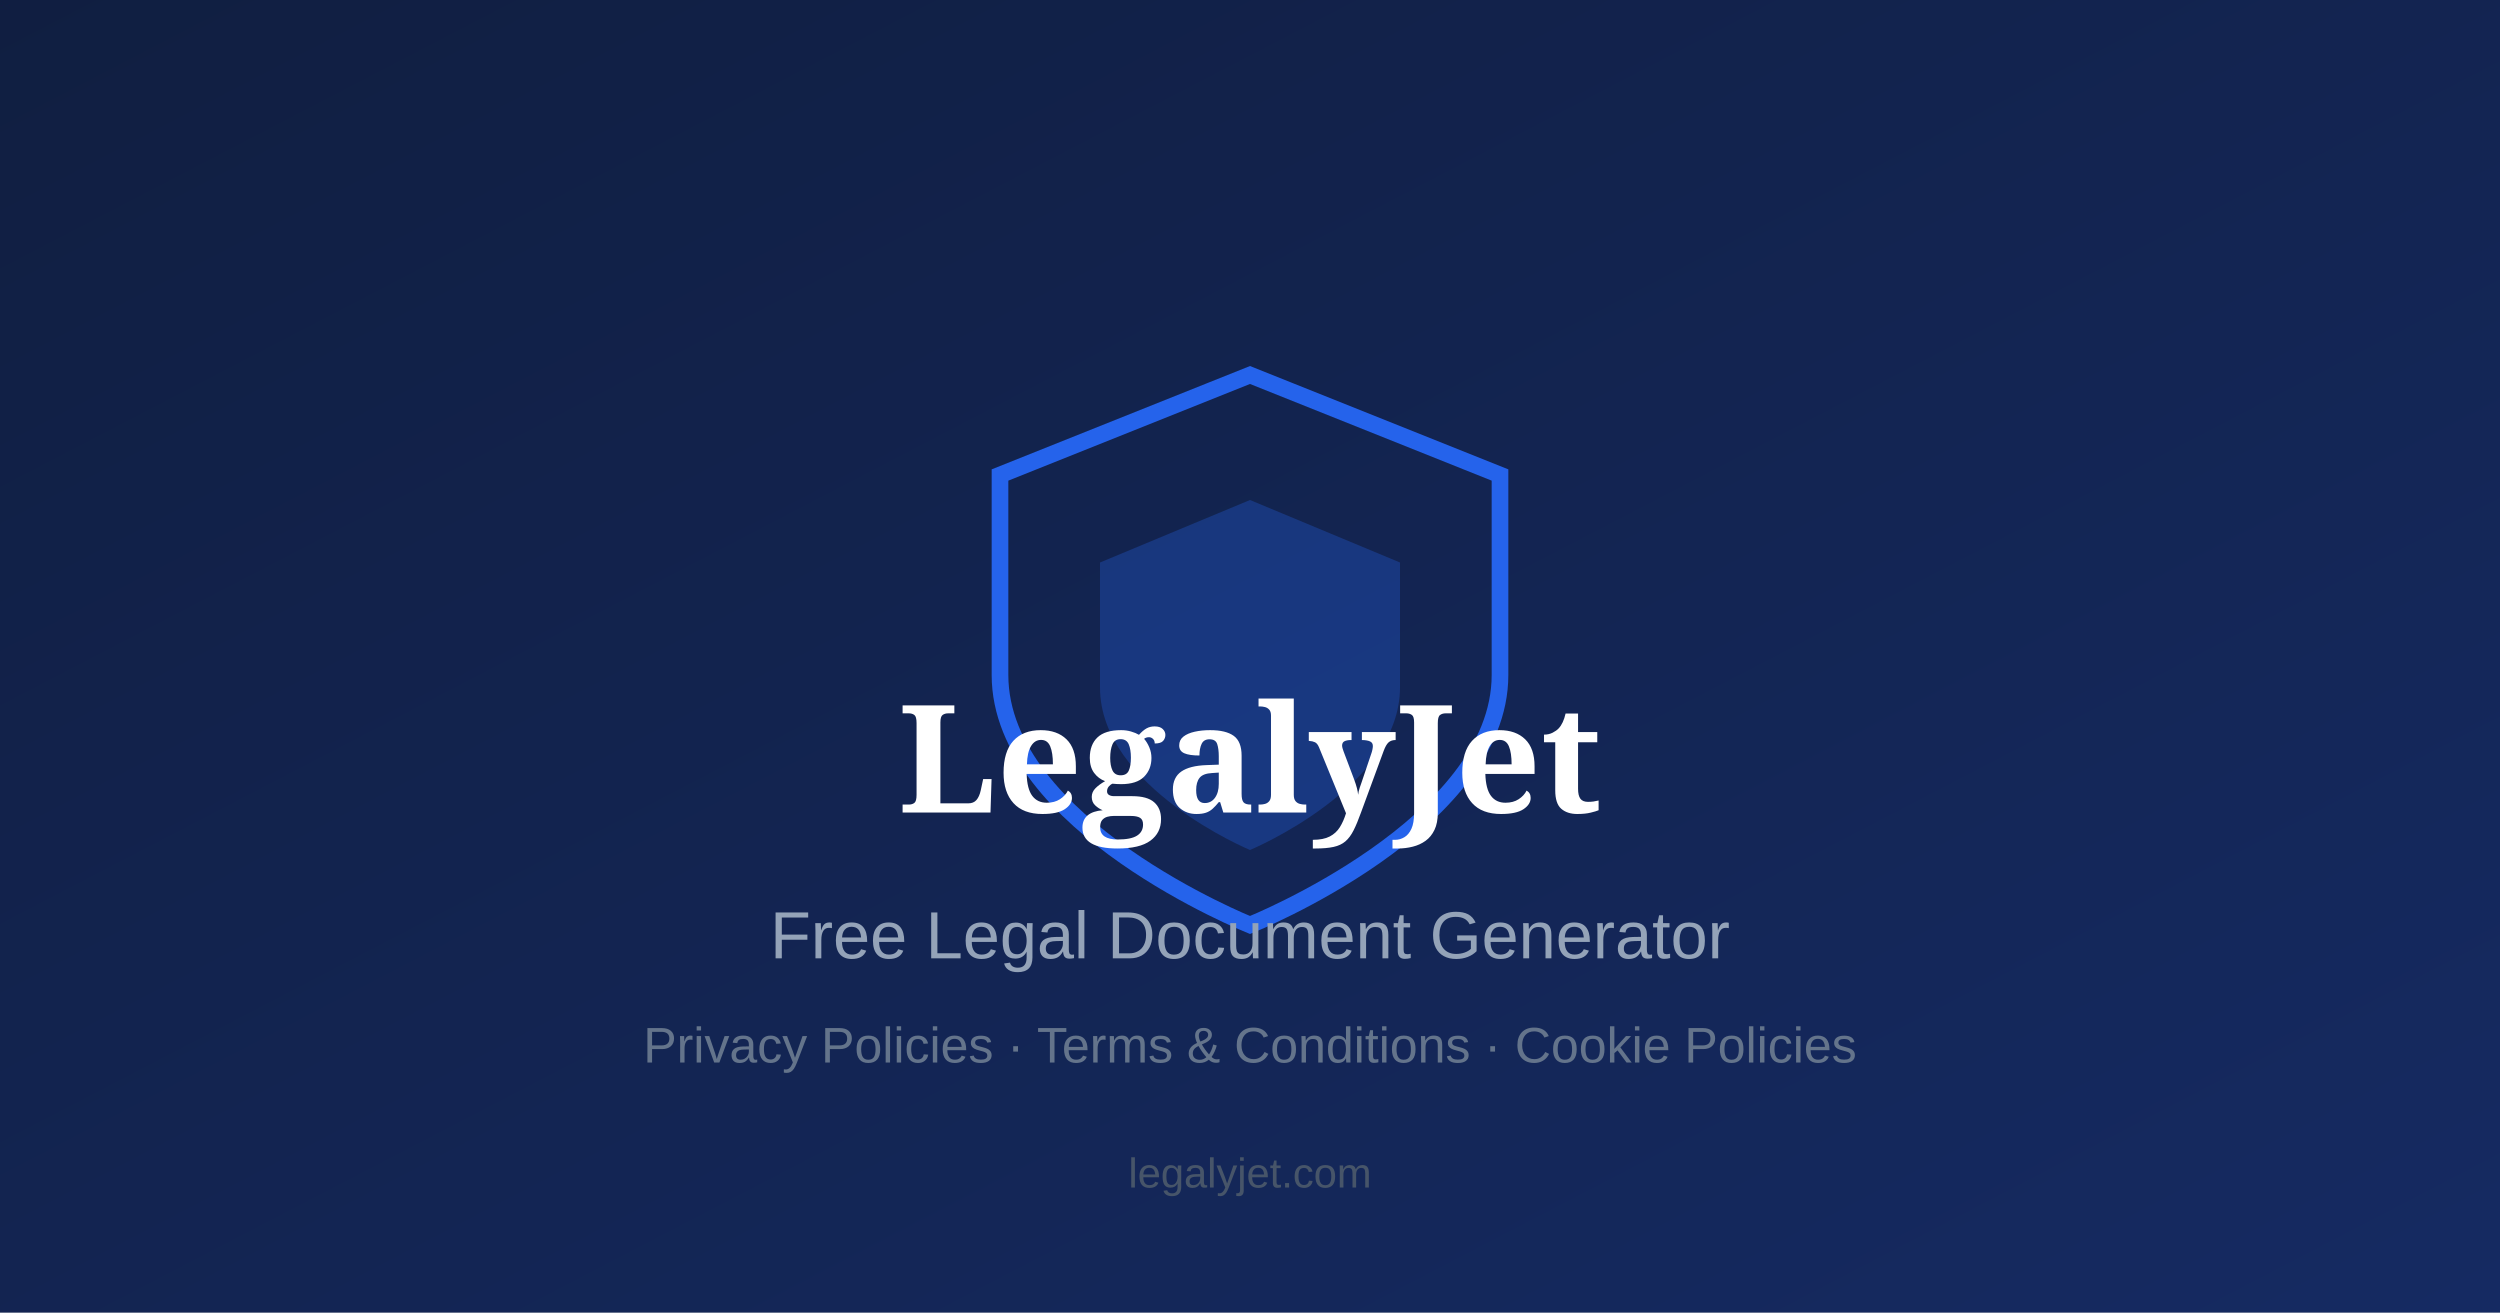
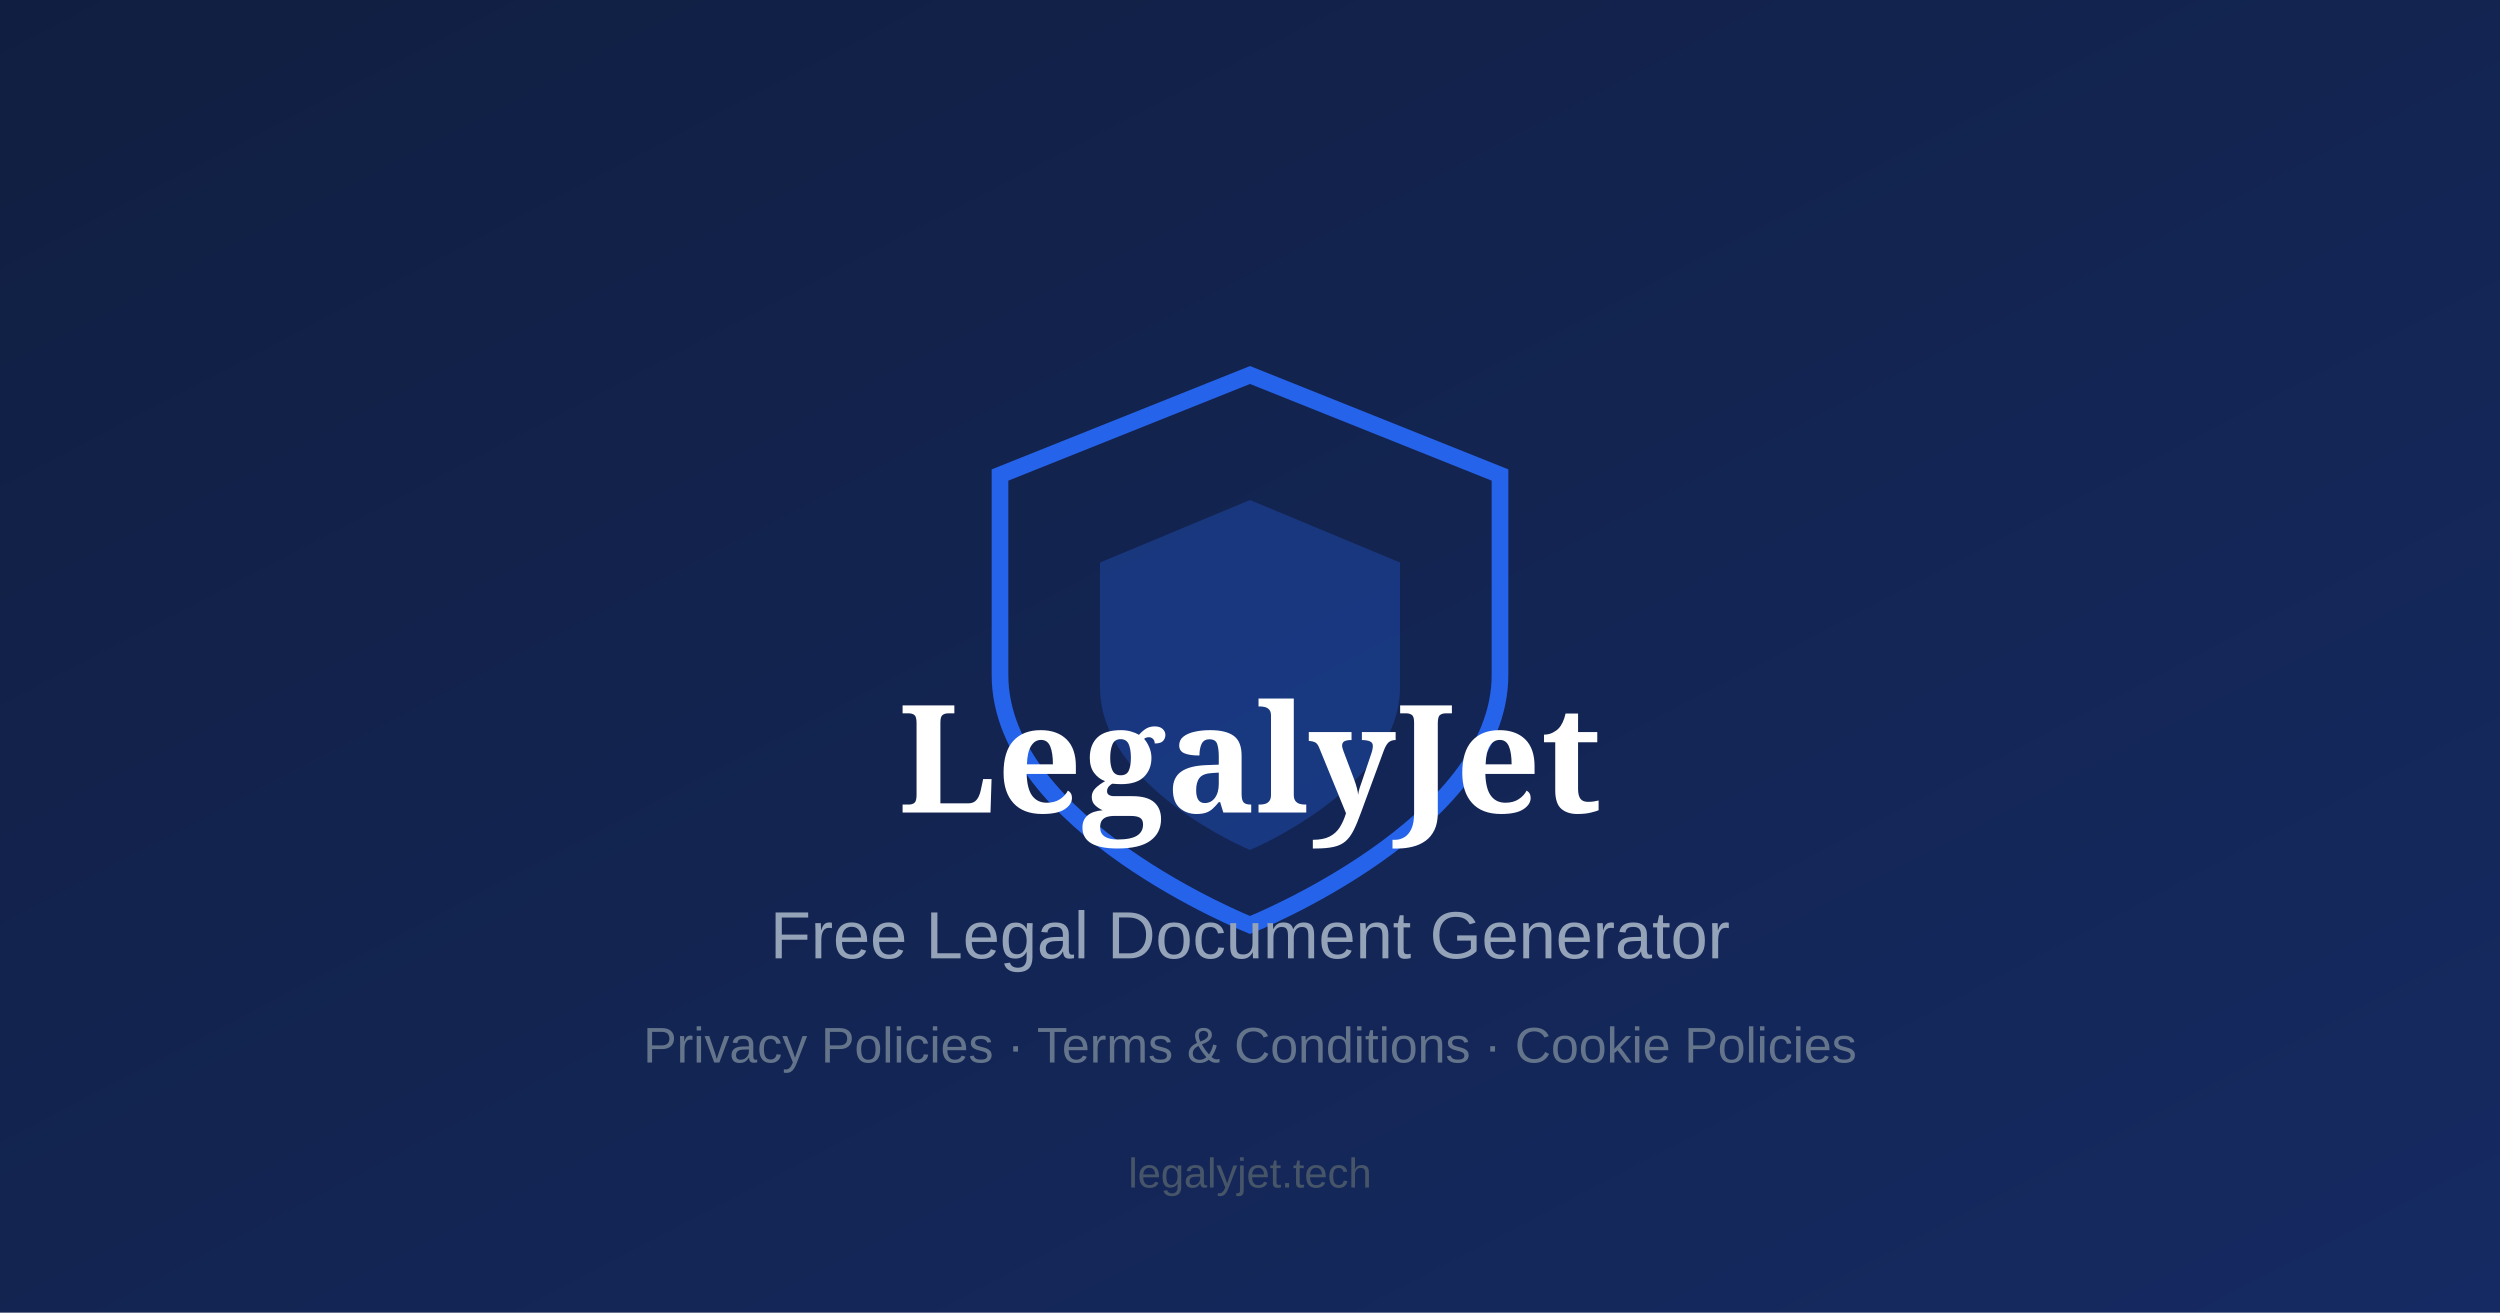
<svg xmlns="http://www.w3.org/2000/svg" width="1200" height="630" viewBox="0 0 1200 630">
  <rect width="1200" height="630" fill="#0c1a3a" />
  <rect width="1200" height="630" fill="url(#grad)" opacity="0.5" />
  <defs>
    <linearGradient id="grad" x1="0%" y1="0%" x2="100%" y2="100%">
      <stop offset="0%" style="stop-color:#142247;stop-opacity:1" />
      <stop offset="100%" style="stop-color:#1e3a8a;stop-opacity:1" />
    </linearGradient>
  </defs>
  <g transform="translate(480, 180)">
    <path d="M120 0 L240 48 L240 144 C240 216 120 264 120 264 C120 264 0 216 0 144 L0 48 Z" fill="none" stroke="#2563eb" stroke-width="8" />
    <path d="M120 60 L192 90 L192 150 C192 198 120 228 120 228 C120 228 48 198 48 150 L48 90 Z" fill="#2563eb" opacity="0.3" />
  </g>
  <text x="600" y="390" font-family="Georgia, serif" font-size="72" font-weight="700" fill="#ffffff" text-anchor="middle">LegalyJet</text>
  <text x="600" y="460" font-family="Arial, sans-serif" font-size="32" fill="#94a3b8" text-anchor="middle">Free Legal Document Generator</text>
  <text x="600" y="510" font-family="Arial, sans-serif" font-size="24" fill="#64748b" text-anchor="middle">Privacy Policies · Terms &amp; Conditions · Cookie Policies</text>
-   <text x="600" y="570" font-family="Arial, sans-serif" font-size="20" fill="#475569" text-anchor="middle">legalyjet.com</text>
+   <text x="600" y="570" font-family="Arial, sans-serif" font-size="20" fill="#475569" text-anchor="middle">legalyjet.tech</text>
</svg>
